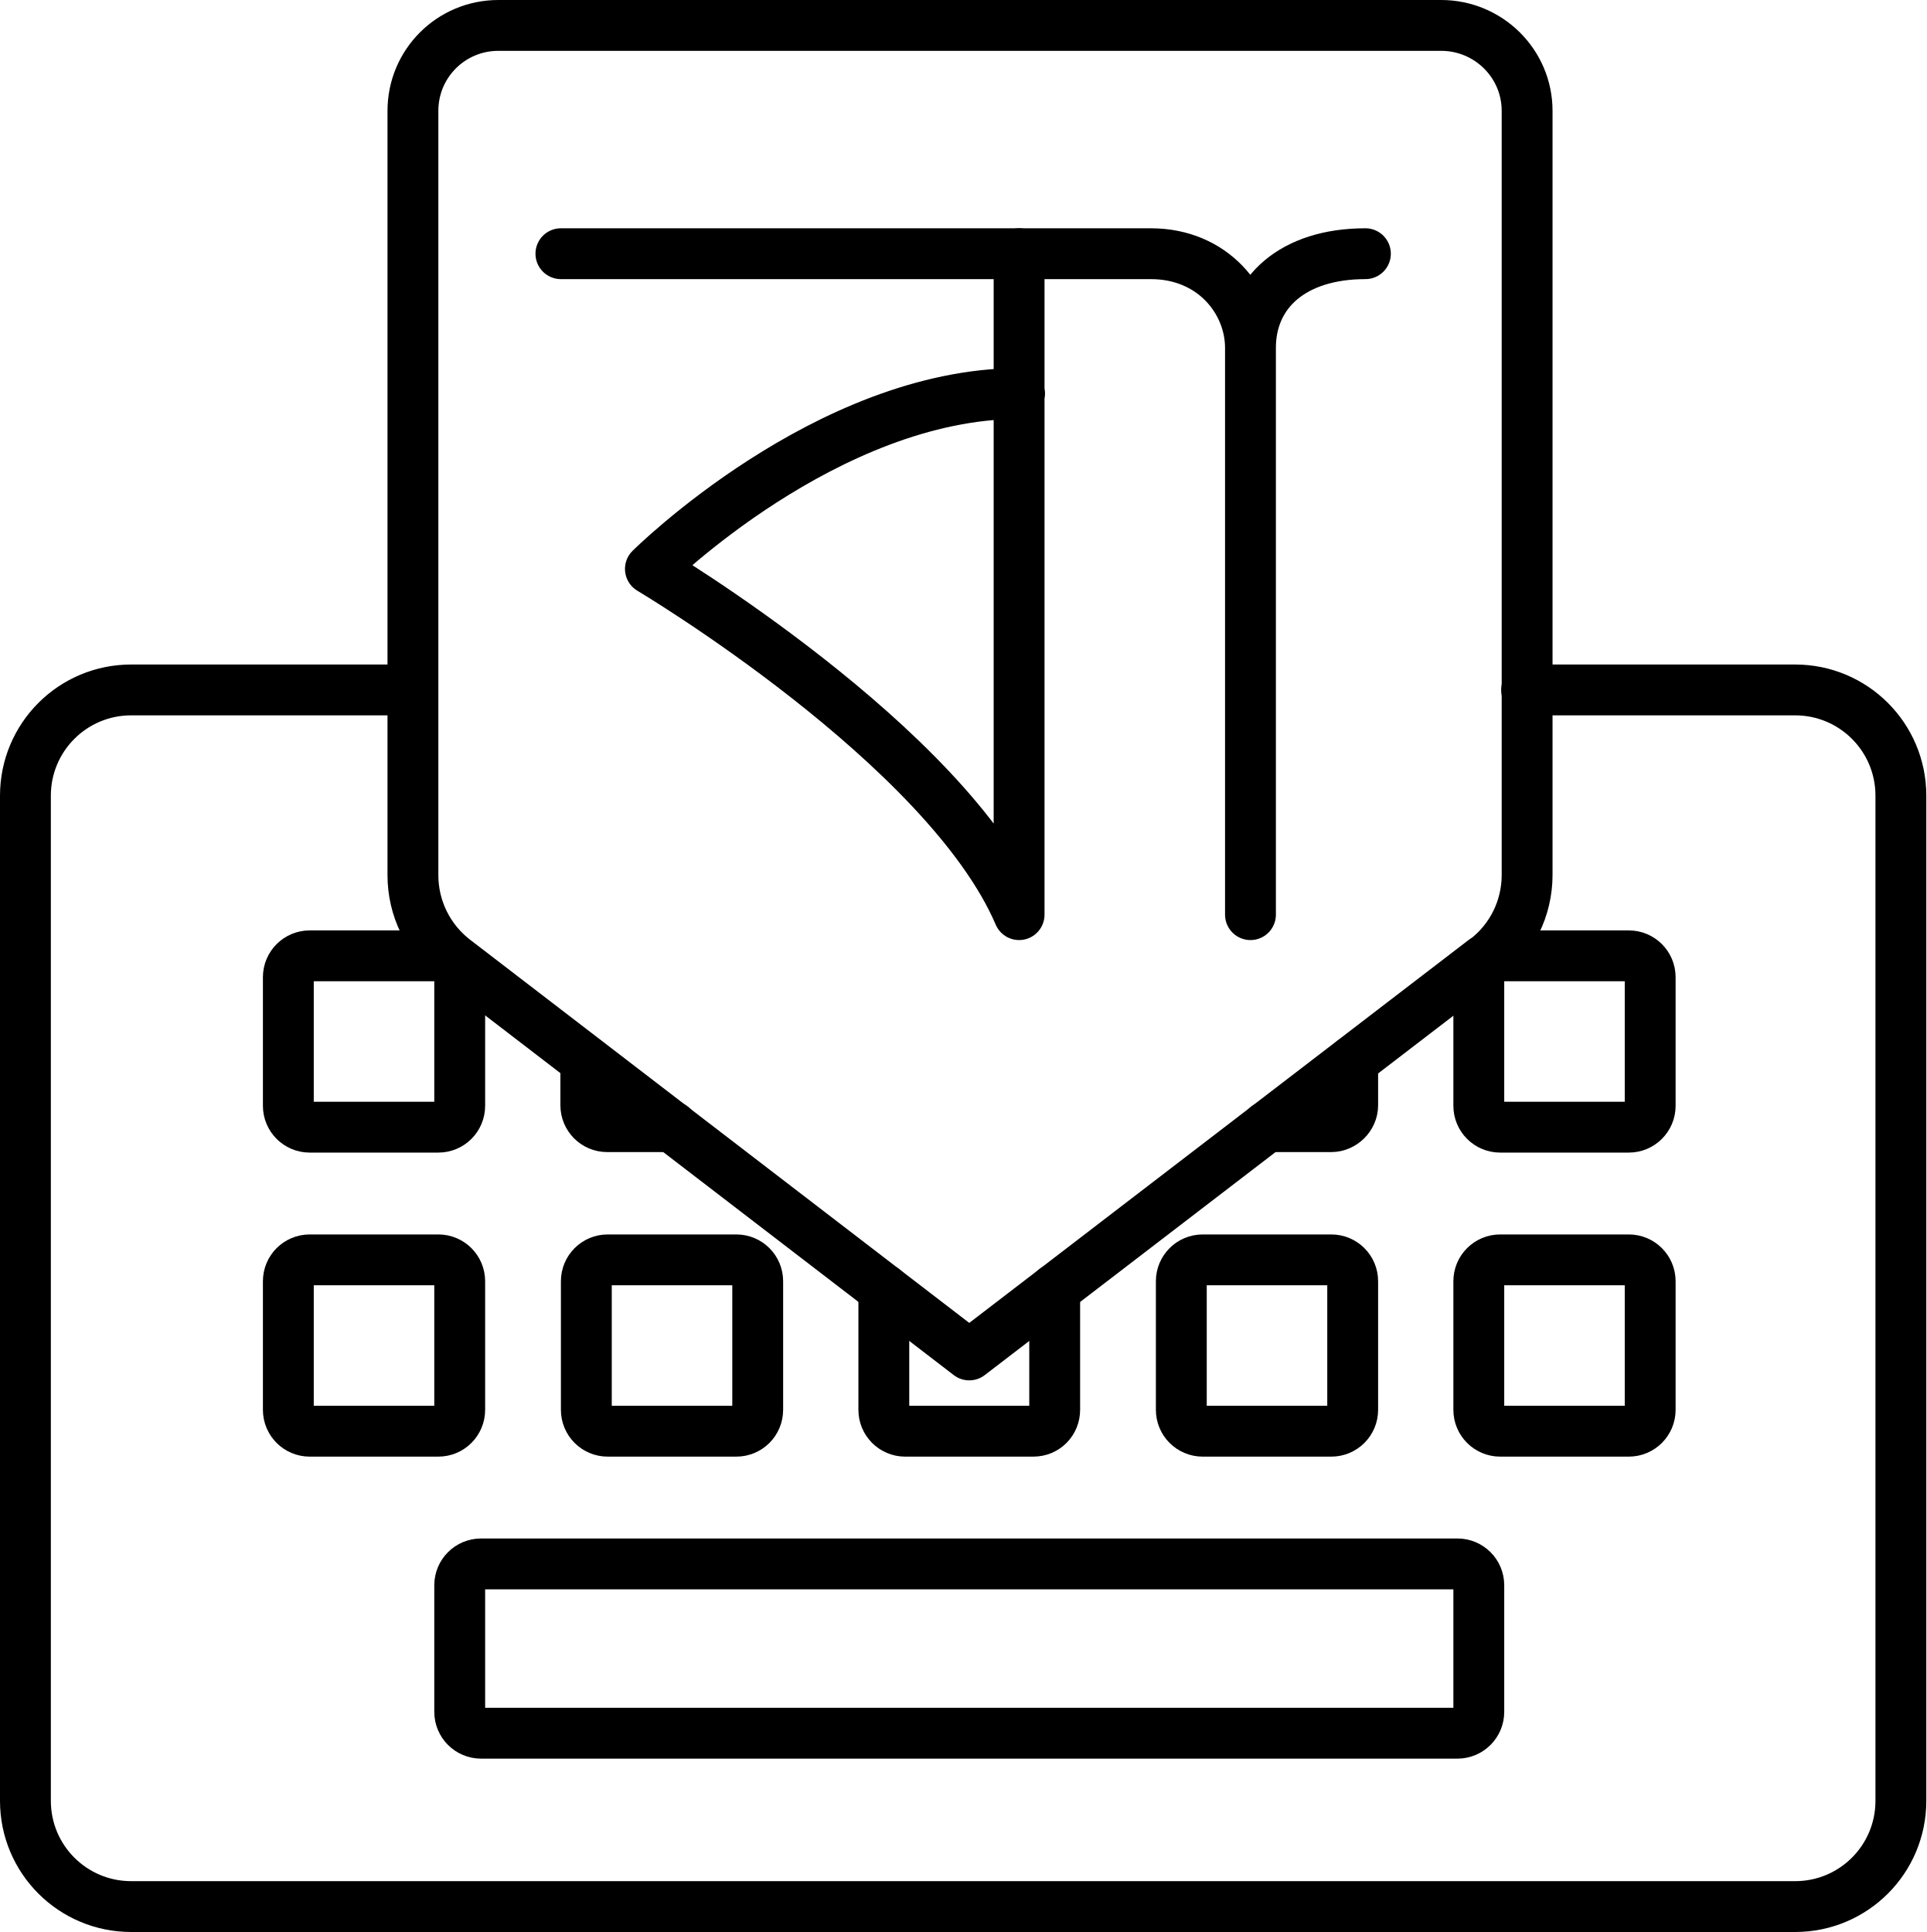
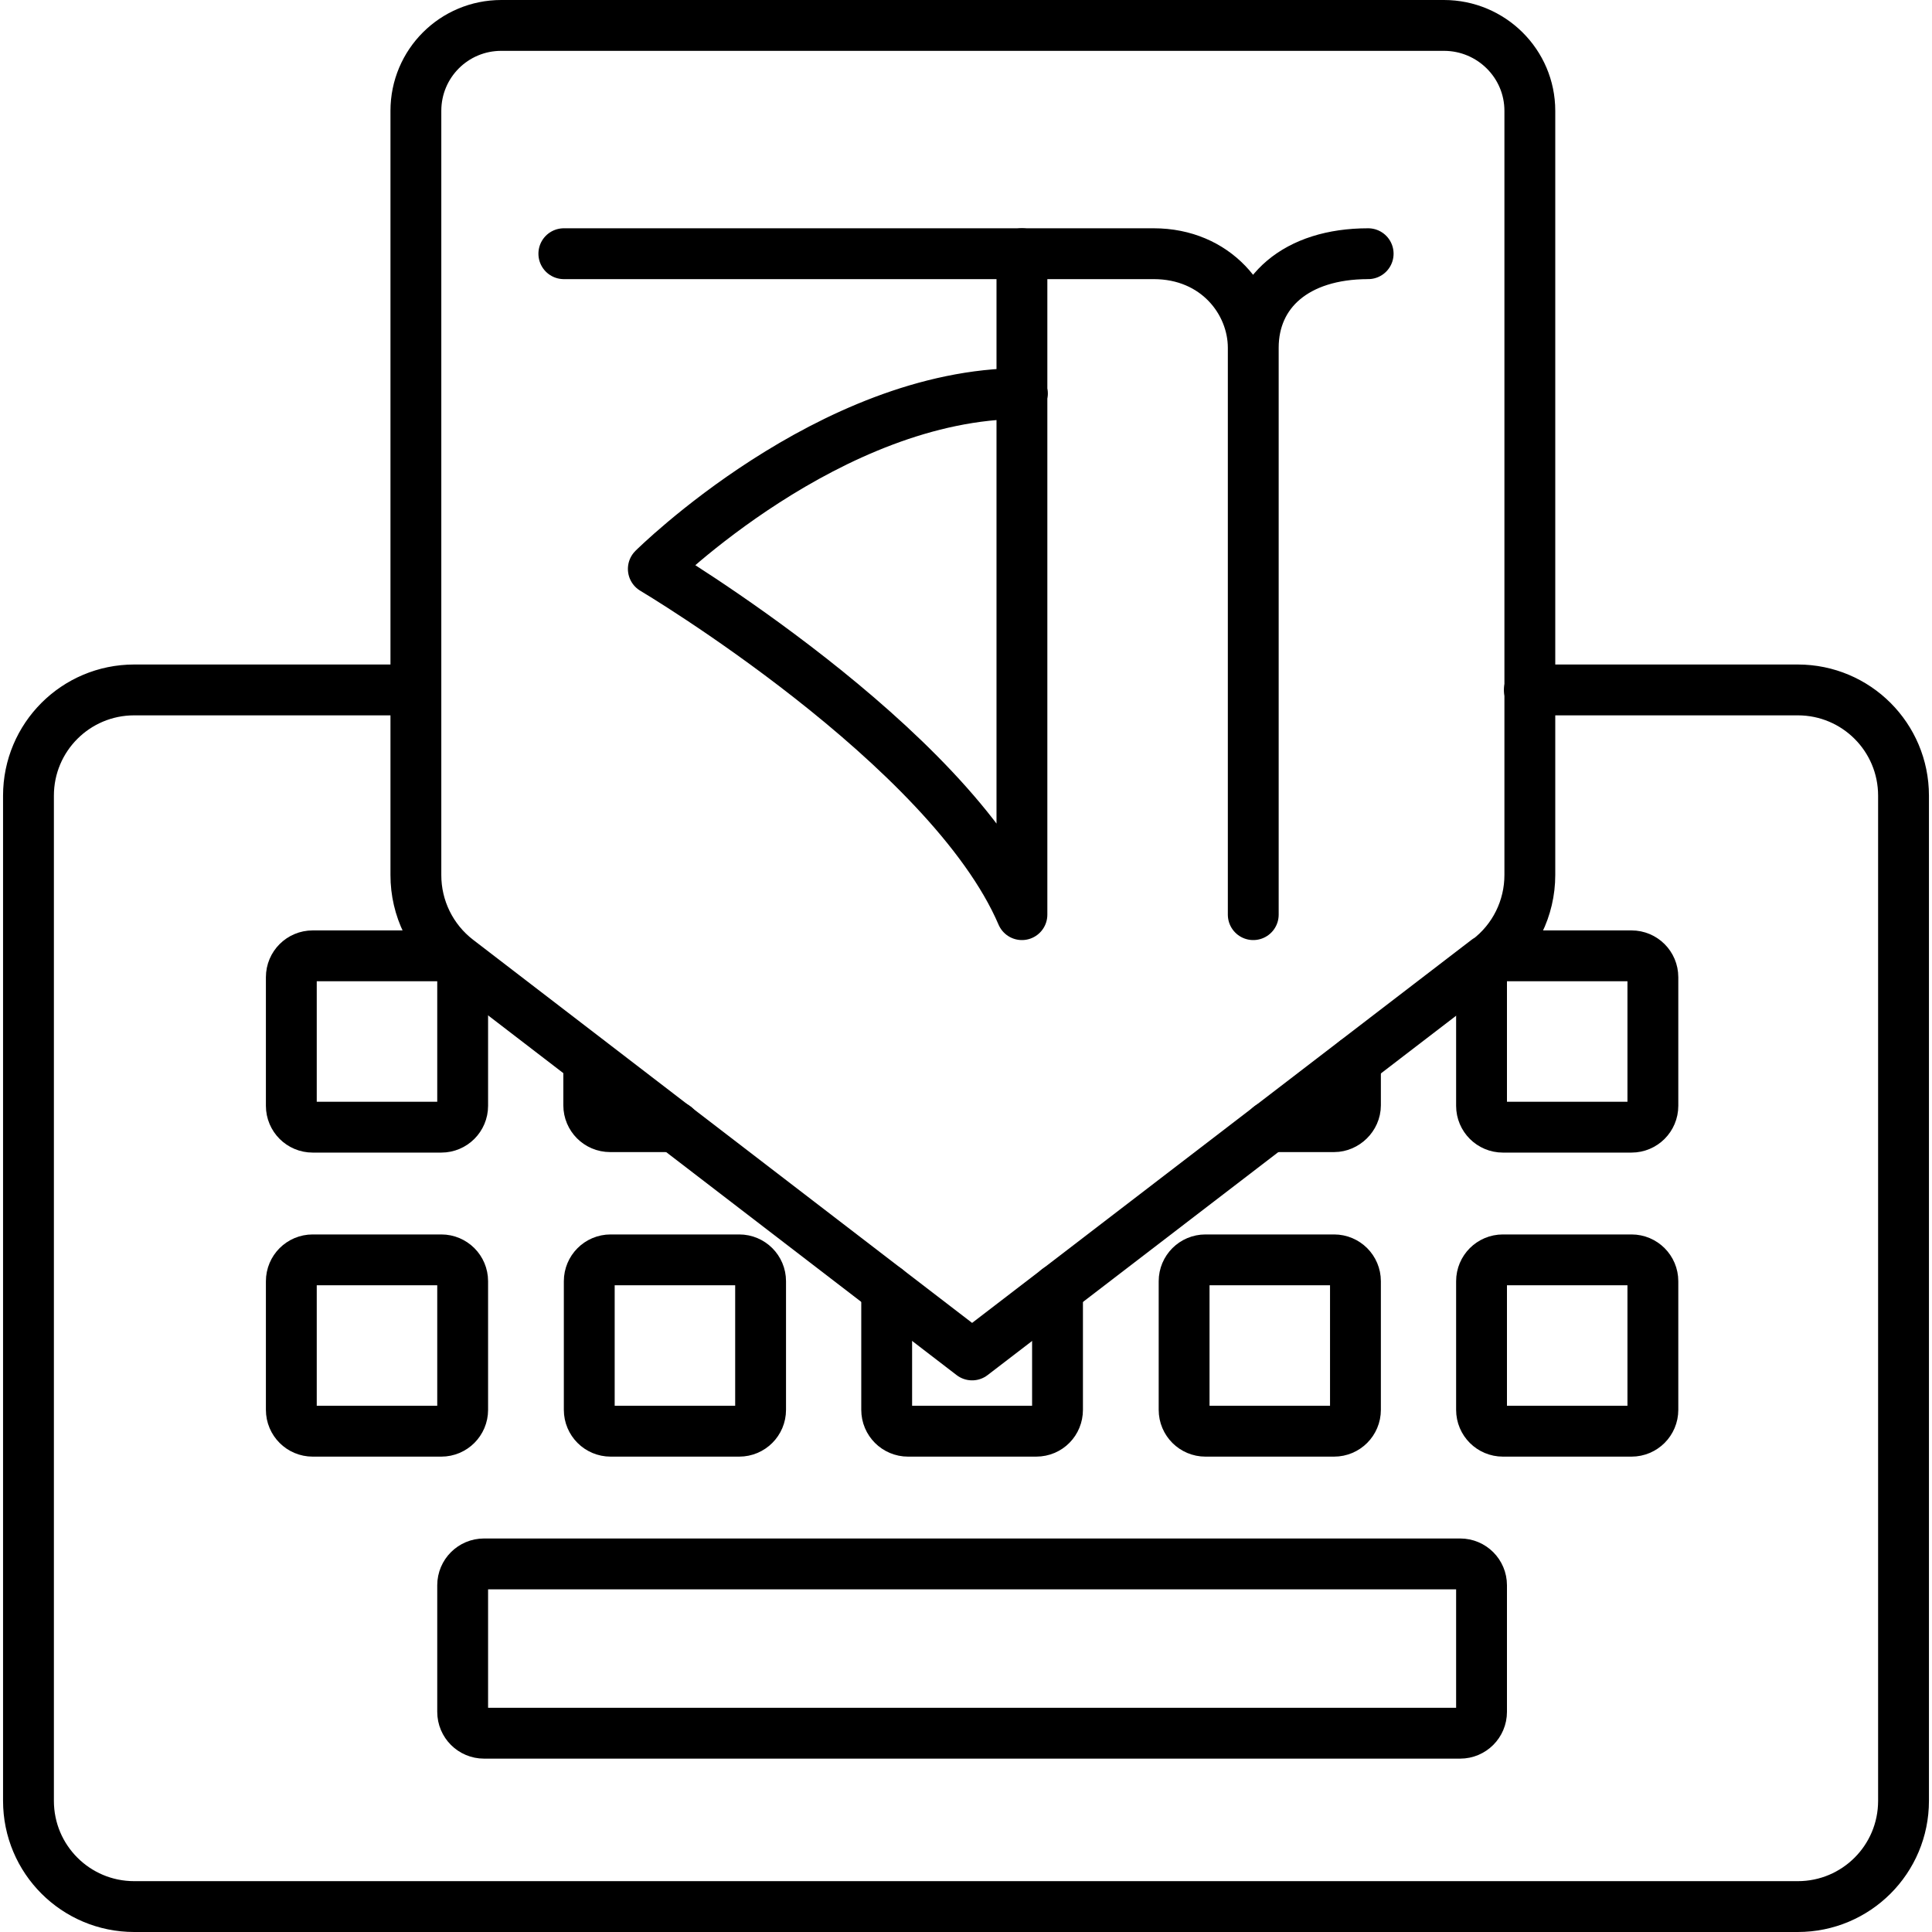
- <svg xmlns="http://www.w3.org/2000/svg" viewBox="5.06 5 37.88 38">
+ <svg xmlns="http://www.w3.org/2000/svg" viewBox="5.06 5 37.88 38" width="800" height="800">
  <g>
    <defs>
      <style>.b{fill:none;stroke:#000;stroke-linecap:round;stroke-linejoin:round}</style>
    </defs>
    <path d="M13.17 18.57H7.64c-1.15 0-2.08.93-2.08 2.08v19.77c0 1.15.93 2.08 2.08 2.08h32.72c1.15 0 2.08-.93 2.08-2.08V20.65c0-1.15-.93-2.08-2.08-2.08h-5.28" class="b" />
    <rect width="20.04" height="3.33" x="14.1" y="35.76" class="b" rx=".42" ry=".42" />
    <rect width="3.37" height="3.37" x="10.73" y="29.78" class="b" rx=".42" ry=".42" />
    <rect width="3.37" height="3.37" x="16.59" y="29.78" class="b" rx=".42" ry=".42" />
    <path d="M25.8 30.36v2.37c0 .23-.18.42-.42.42h-2.52a.42.42 0 0 1-.42-.42h0v-2.37" class="b" />
    <rect width="3.37" height="3.37" x="28.29" y="29.78" class="b" rx=".42" ry=".42" />
    <rect width="3.37" height="3.37" x="34.14" y="29.78" class="b" rx=".42" ry=".42" />
    <rect width="3.37" height="3.37" x="10.73" y="23.8" class="b" rx=".42" ry=".42" />
    <path d="M18.28 27.16H17a.42.42 0 0 1-.42-.42v-.87m15.08 0v.87c0 .23-.2.42-.42.42h-1.27" class="b" />
    <rect width="3.37" height="3.37" x="34.14" y="23.8" class="b" rx=".42" ry=".42" />
    <path d="m34.25 23.88-10.13 7.77L14 23.88a2.1 2.1 0 0 1-.82-1.67V7.18c0-.93.75-1.68 1.68-1.68H33.4c.93 0 1.69.75 1.69 1.68h0v15.03c0 .65-.3 1.27-.83 1.67Z" class="b" />
    <path d="M25.1 9.99v13c-1.43-3.34-7.25-6.8-7.25-6.8s3.47-3.45 7.26-3.45" class="b" />
    <path d="M16.09 9.99h11.6c1.23 0 1.96.94 1.96 1.85m2.26-1.85c-1.42 0-2.26.76-2.26 1.85v11.15" class="b" />
  </g>
</svg>
